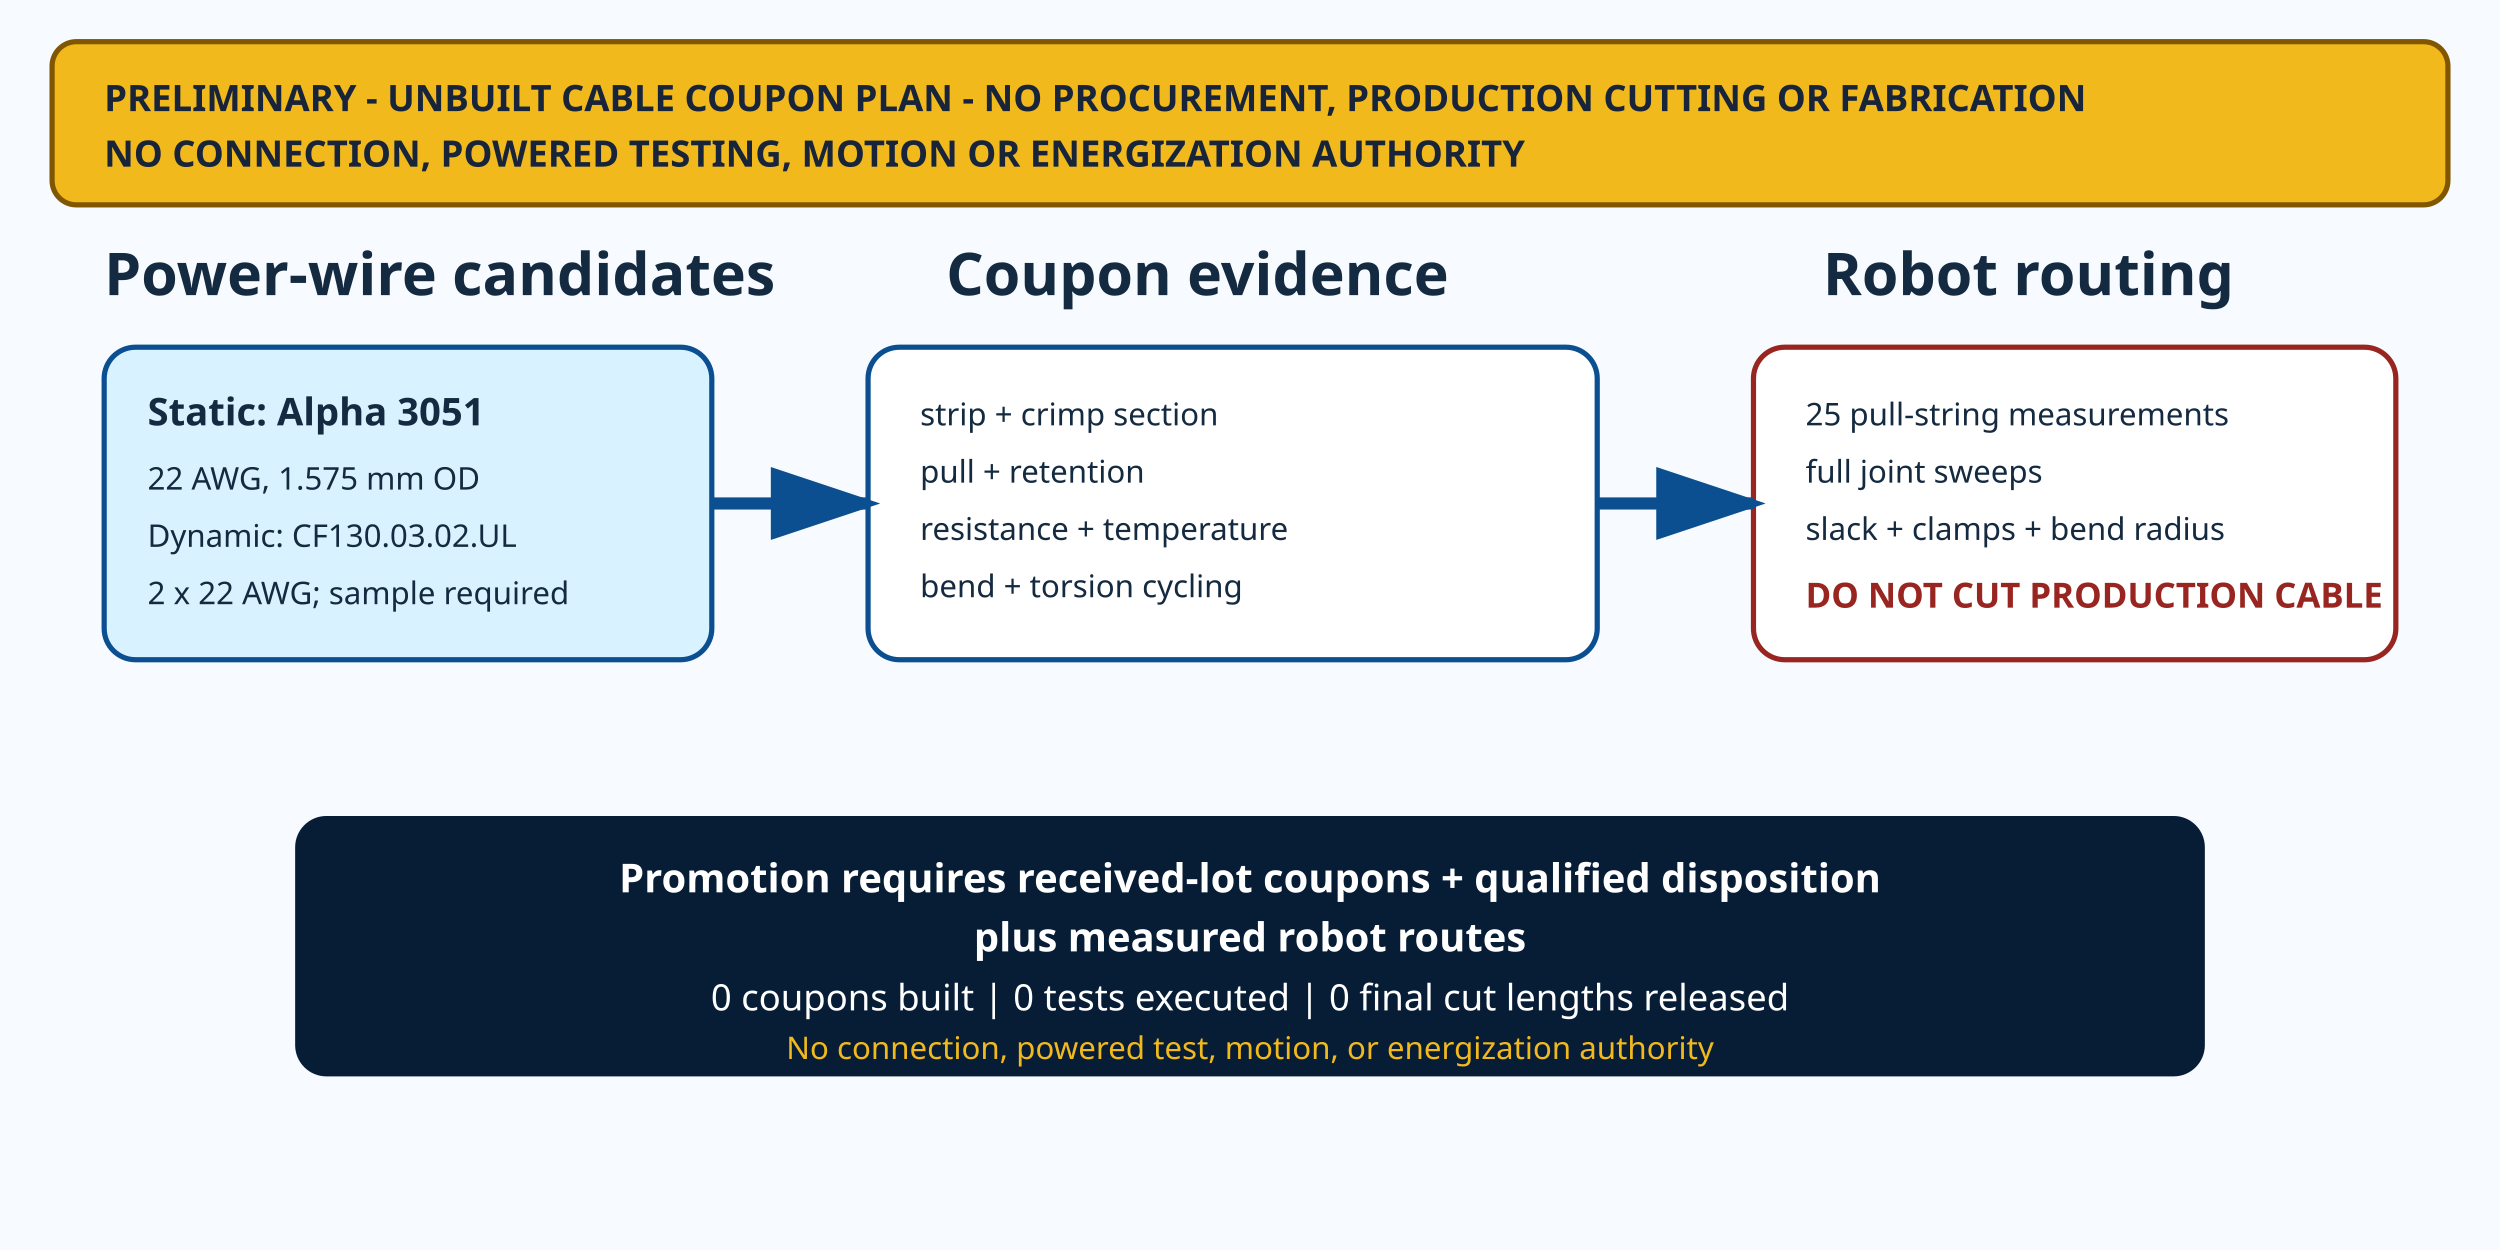
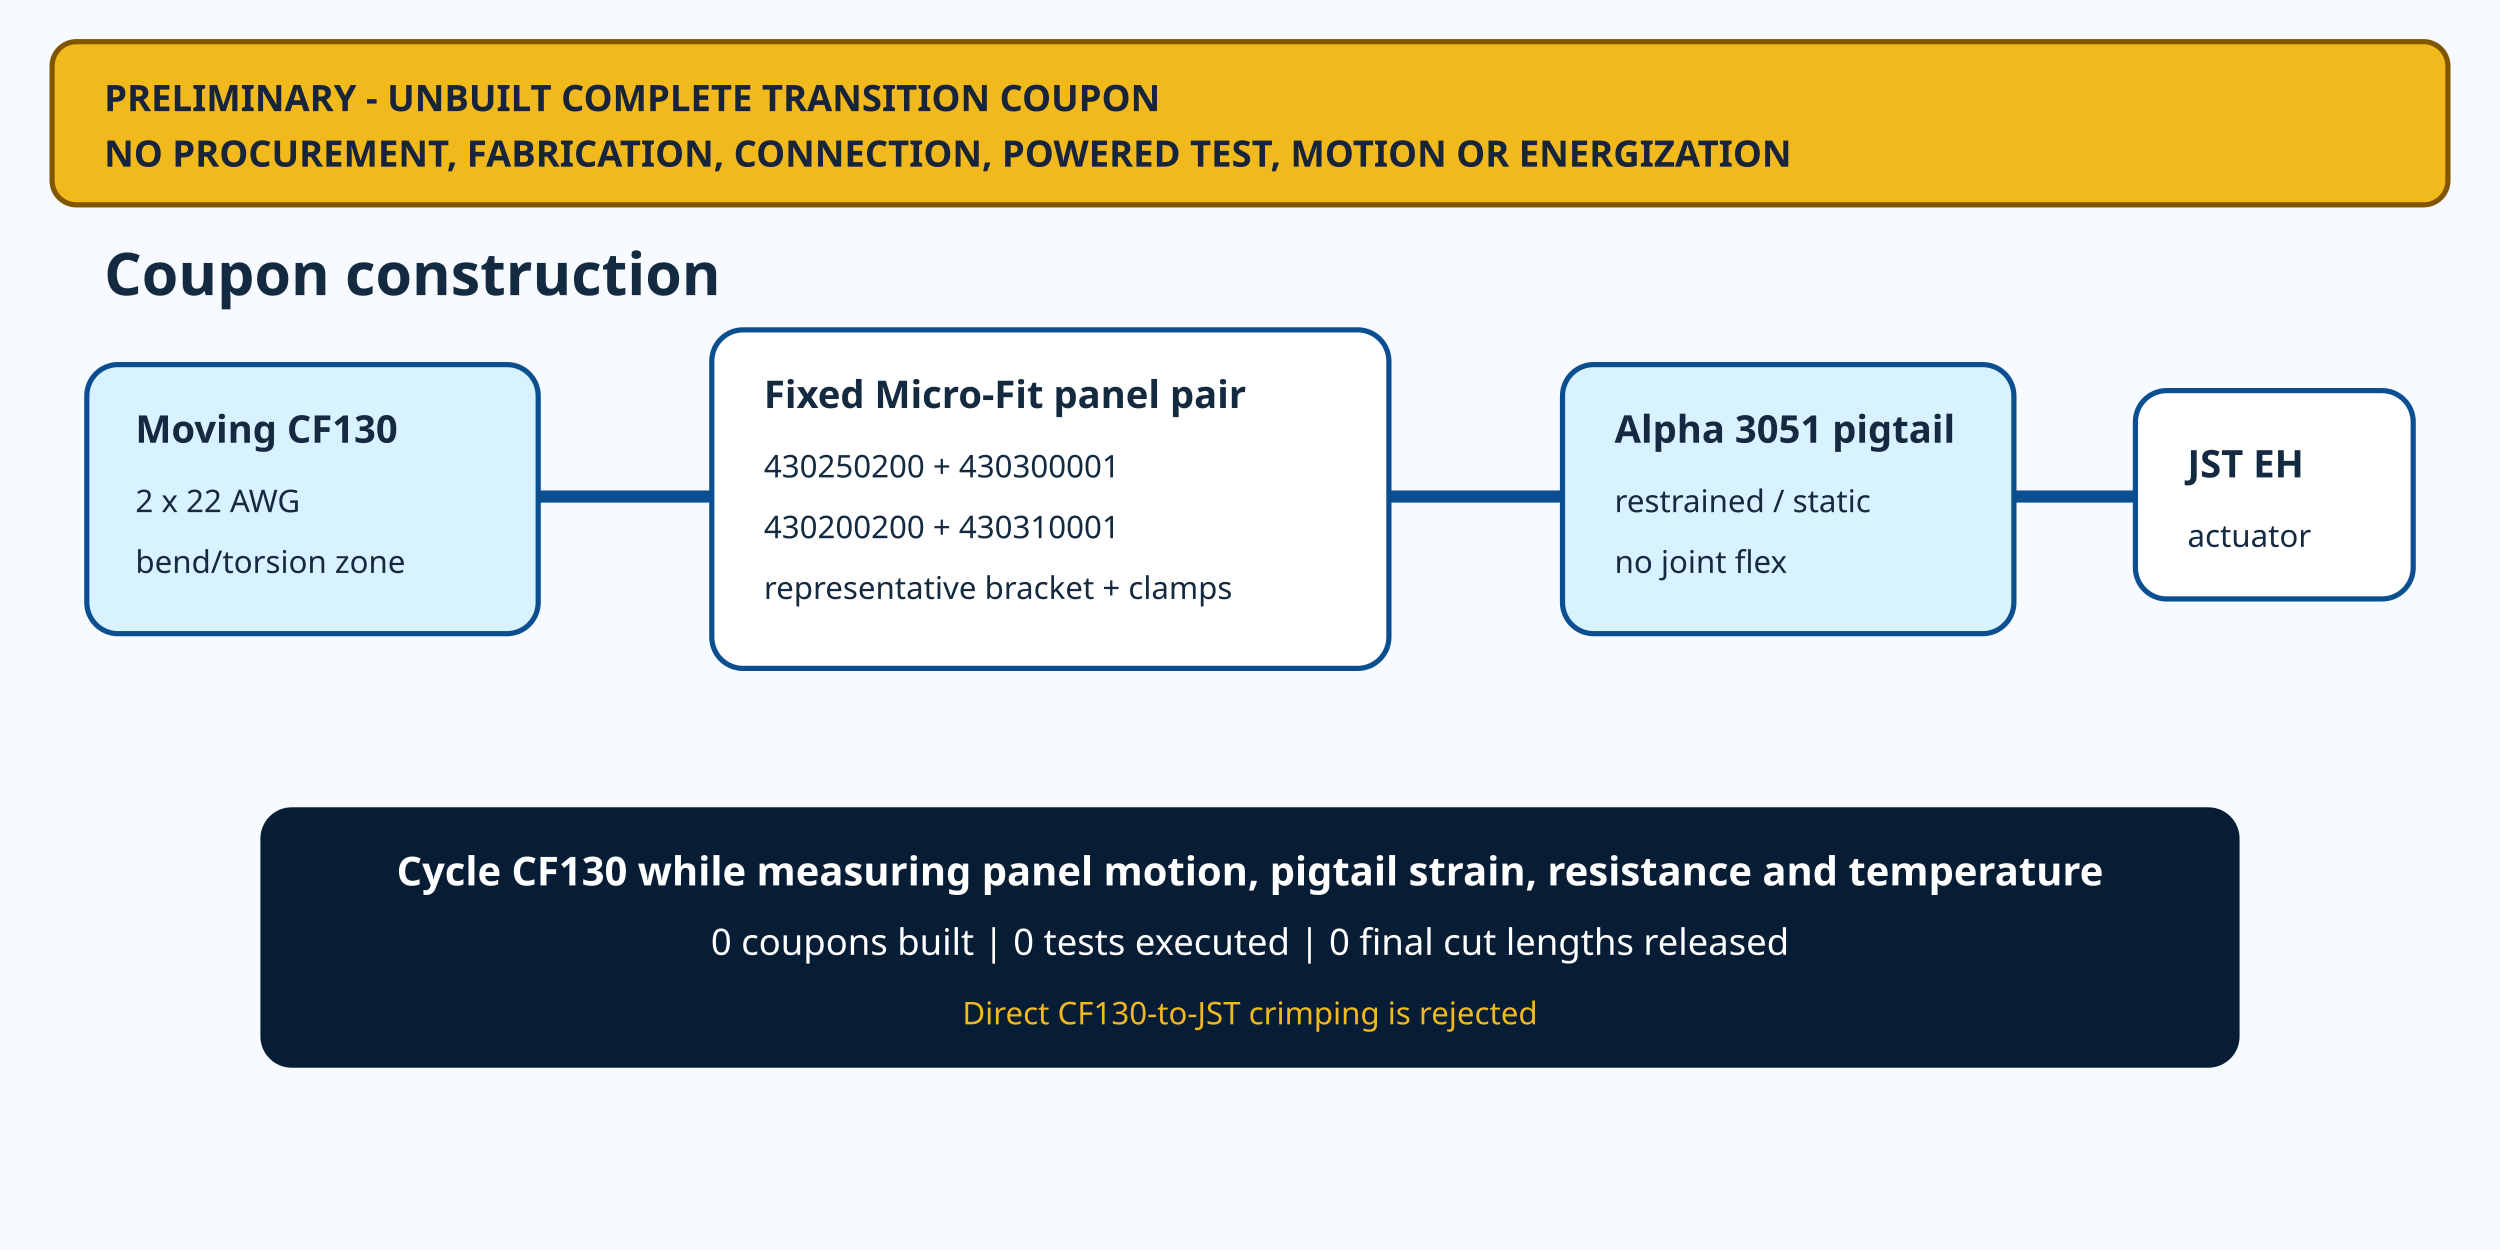
<svg xmlns="http://www.w3.org/2000/svg" width="1440" height="720" viewBox="0 0 1440 720" role="img" aria-labelledby="t d">
  <rect width="1440" height="720" fill="#f7fbff" />
  <rect x="30" y="24" width="1380" height="94" rx="14" fill="#f2b91d" stroke="#805600" stroke-width="3" />
  <g font-family="system-ui" font-size="21" font-weight="800" fill="#17243a">
-     <text x="60" y="64">PRELIMINARY - UNBUILT CABLE COUPON PLAN - NO PROCUREMENT, PRODUCTION CUTTING OR FABRICATION</text>
-     <text x="60" y="96">NO CONNECTION, POWERED TESTING, MOTION OR ENERGIZATION AUTHORITY</text>
+     <text x="60" y="64">PRELIMINARY - UNBUILT COMPLETE TRANSITION COUPON</text>
+     <text x="60" y="96">NO PROCUREMENT, FABRICATION, CONNECTION, POWERED TEST, MOTION OR ENERGIZATION</text>
  </g>
  <g font-family="system-ui" fill="#142a40">
-     <text x="60" y="170" font-size="34" font-weight="900">Power-wire candidates</text>
-     <rect x="60" y="200" width="350" height="180" rx="18" fill="#d9f2ff" stroke="#0b4f91" stroke-width="3" />
-     <text x="85" y="245" font-size="22" font-weight="800">Static: Alpha 3051</text>
-     <text x="85" y="282" font-size="18">22 AWG, 1.575 mm OD</text>
-     <text x="85" y="315" font-size="18">Dynamic: CF130.03.02.UL</text>
-     <text x="85" y="348" font-size="18">2 x 22 AWG; sample required</text>
-     <text x="545" y="170" font-size="34" font-weight="900">Coupon evidence</text>
-     <rect x="500" y="200" width="420" height="180" rx="18" fill="#fff" stroke="#0b4f91" stroke-width="3" />
-     <text x="530" y="245" font-size="18">strip + crimp section</text>
-     <text x="530" y="278" font-size="18">pull + retention</text>
-     <text x="530" y="311" font-size="18">resistance + temperature</text>
-     <text x="530" y="344" font-size="18">bend + torsion cycling</text>
-     <text x="1050" y="170" font-size="34" font-weight="900">Robot routing</text>
-     <rect x="1010" y="200" width="370" height="180" rx="18" fill="#fff" stroke="#982520" stroke-width="3" />
-     <text x="1040" y="245" font-size="18">25 pull-string measurements</text>
-     <text x="1040" y="278" font-size="18">full joint sweeps</text>
-     <text x="1040" y="311" font-size="18">slack + clamps + bend radius</text>
-     <text x="1040" y="350" font-size="20" font-weight="900" fill="#982520">DO NOT CUT PRODUCTION CABLE</text>
-     <path d="M410 290 H500" stroke="#0b4f91" stroke-width="7" marker-end="url(#a)" />
-     <path d="M920 290 H1010" stroke="#0b4f91" stroke-width="7" marker-end="url(#a)" />
-     <defs>
-       <marker id="a" markerWidth="10" markerHeight="10" refX="8" refY="3" orient="auto">
-         <path d="M0,0 L0,6 L9,3 z" fill="#0b4f91" />
-       </marker>
-     </defs>
-     <rect x="170" y="470" width="1100" height="150" rx="18" fill="#071d36" />
-     <text x="720" y="514" text-anchor="middle" font-size="23" fill="#fff" font-weight="800">Promotion requires received-lot coupons + qualified disposition</text>
-     <text x="720" y="548" text-anchor="middle" font-size="23" fill="#fff" font-weight="800">plus measured robot routes</text>
-     <text x="720" y="582" text-anchor="middle" font-size="21" fill="#fff">0 coupons built  |  0 tests executed  |  0 final cut lengths released</text>
-     <text x="720" y="610" text-anchor="middle" font-size="18" fill="#f2b91d">No connection, powered test, motion, or energization authority</text>
+     <text x="60" y="170" font-size="34" font-weight="900">Coupon construction</text>
+     <rect x="50" y="210" width="260" height="155" rx="18" fill="#d9f2ff" stroke="#0b4f91" stroke-width="3" />
+     <text x="78" y="255" font-size="22" font-weight="800">Moving CF130</text>
+     <text x="78" y="295" font-size="18">2 x 22 AWG</text>
+     <text x="78" y="330" font-size="18">bend/torsion zone</text>
+     <path d="M310 286 H410" stroke="#0b4f91" stroke-width="7" />
+     <rect x="410" y="190" width="390" height="195" rx="18" fill="#fff" stroke="#0b4f91" stroke-width="3" />
+     <text x="440" y="235" font-size="22" font-weight="800">Fixed Micro-Fit panel pair</text>
+     <text x="440" y="275" font-size="18">430250200 + 430300001</text>
+     <text x="440" y="310" font-size="18">430200200 + 430310001</text>
+     <text x="440" y="345" font-size="18">representative bracket + clamps</text>
+     <path d="M800 286 H900" stroke="#0b4f91" stroke-width="7" />
+     <rect x="900" y="210" width="260" height="155" rx="18" fill="#d9f2ff" stroke="#0b4f91" stroke-width="3" />
+     <text x="930" y="255" font-size="22" font-weight="800">Alpha 3051 pigtail</text>
+     <text x="930" y="295" font-size="18">restrained / static</text>
+     <text x="930" y="330" font-size="18">no joint flex</text>
+     <path d="M1160 286 H1230" stroke="#0b4f91" stroke-width="7" />
+     <rect x="1230" y="225" width="160" height="120" rx="18" fill="#fff" stroke="#0b4f91" stroke-width="3" />
+     <text x="1260" y="275" font-size="22" font-weight="800">JST EH</text>
+     <text x="1260" y="315" font-size="18">actuator</text>
+     <rect x="150" y="465" width="1140" height="150" rx="18" fill="#071d36" />
+     <text x="720" y="510" text-anchor="middle" font-size="23" fill="#fff" font-weight="800">Cycle CF130 while measuring panel motion, pigtail strain, resistance and temperature</text>
+     <text x="720" y="550" text-anchor="middle" font-size="21" fill="#fff">0 coupons built | 0 tests executed | 0 final cut lengths released</text>
+     <text x="720" y="590" text-anchor="middle" font-size="18" fill="#f2b91d">Direct CF130-to-JST crimping is rejected</text>
  </g>
</svg>
